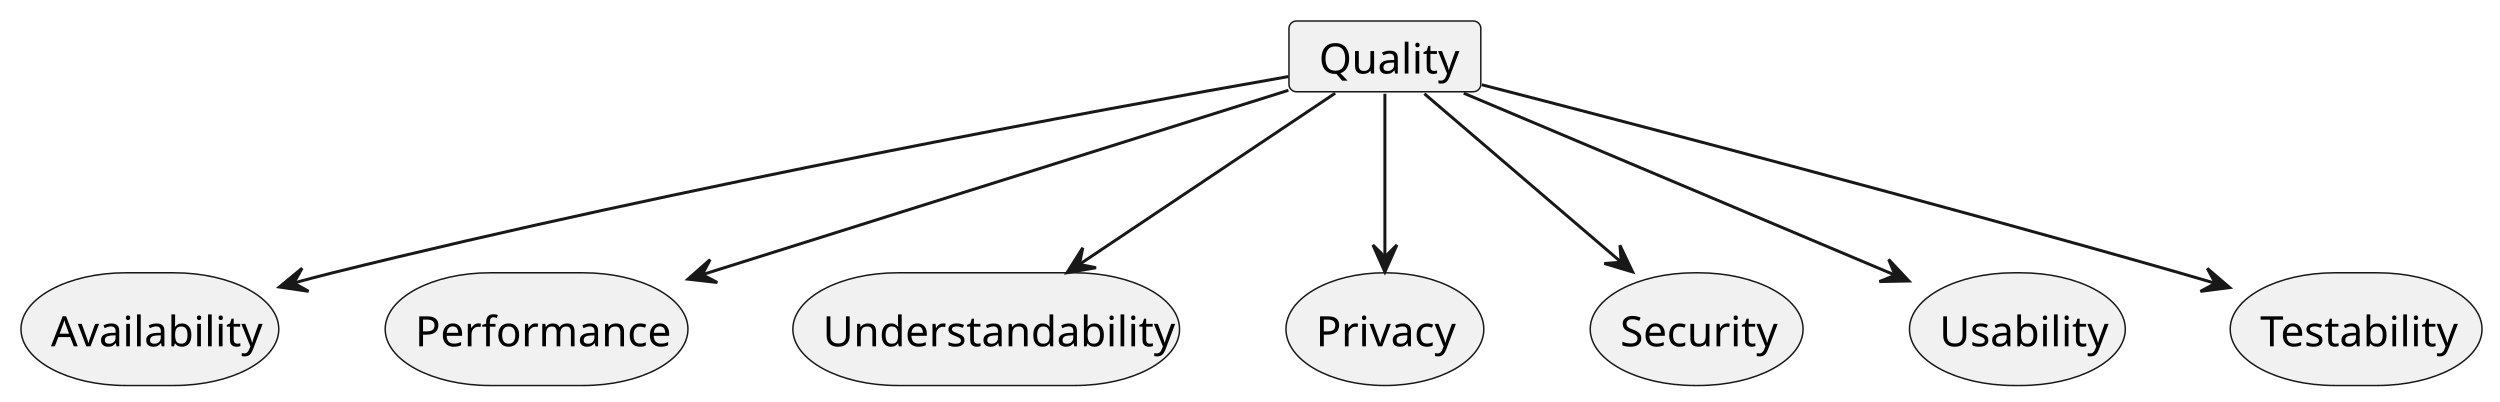
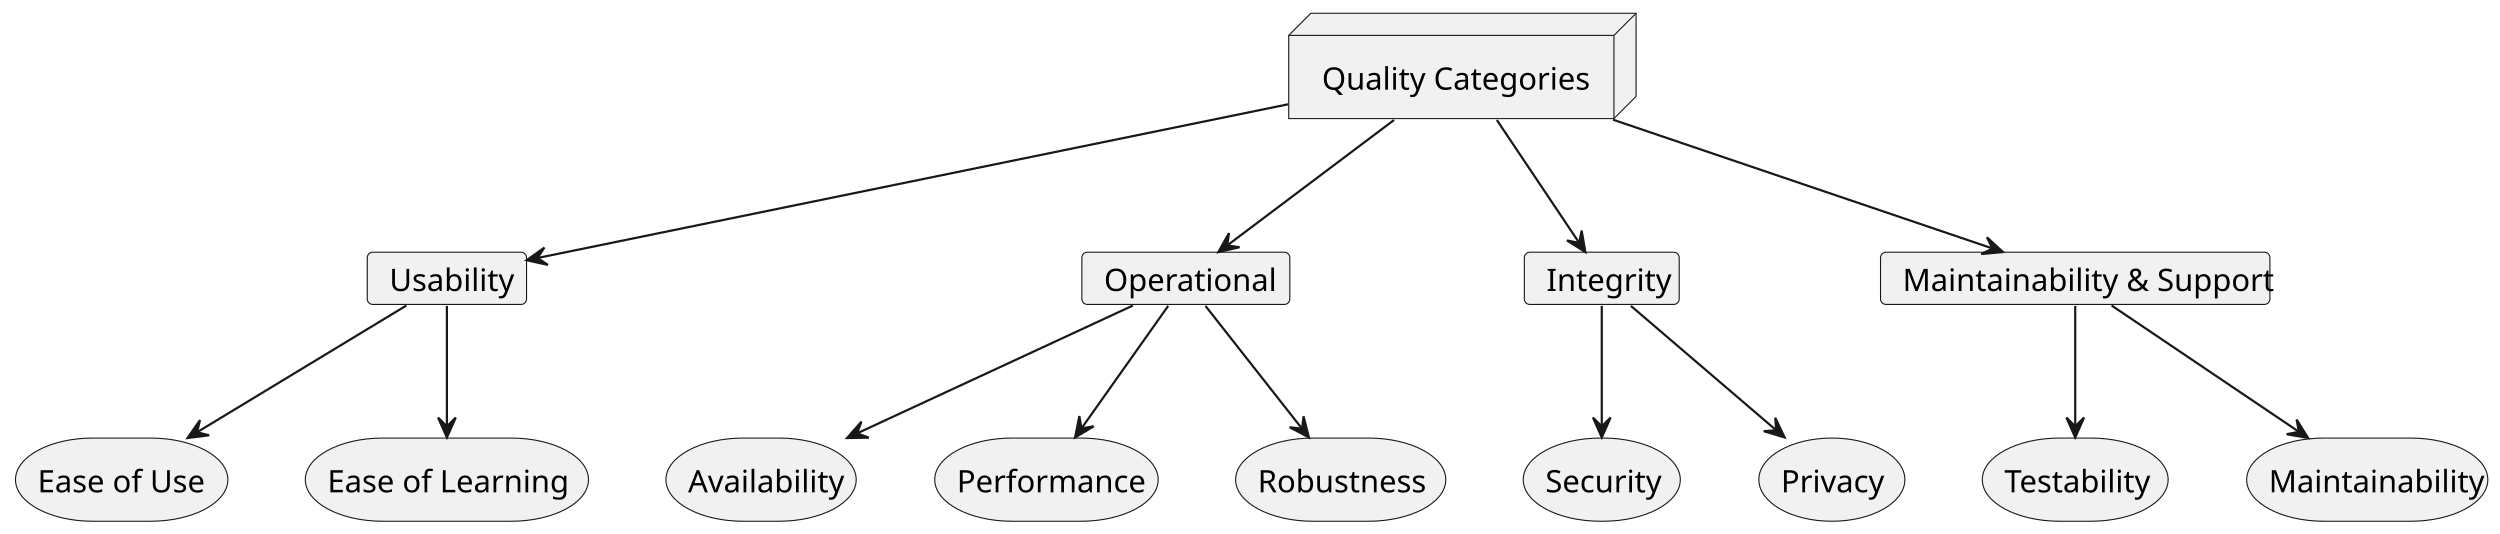
- <svg xmlns="http://www.w3.org/2000/svg" contentStyleType="text/css" height="134px" preserveAspectRatio="none" style="width:834px;height:134px;background:#FFFFFF;" version="1.1" viewBox="0 0 834 134" width="834px" zoomAndPan="magnify">
+ <svg xmlns="http://www.w3.org/2000/svg" contentStyleType="text/css" height="241px" preserveAspectRatio="none" style="width:1130px;height:241px;background:#FFFFFF;" version="1.1" viewBox="0 0 1130 241" width="1130px" zoomAndPan="magnify">
  <defs />
  <g>
    <g id="elem_Quality">
-       <rect fill="#F1F1F1" height="23.609" rx="2.5" ry="2.5" style="stroke:#181818;stroke-width:0.5;" width="64" x="430" y="7" />
-       <text fill="#000000" font-family="sans-serif" font-size="14" lengthAdjust="spacing" textLength="44" x="440" y="24.533">Quality</text>
+       <polygon fill="#F1F1F1" points="582.5,16,592.5,6,739.5,6,739.5,43.609,729.5,53.609,582.5,53.609,582.5,16" style="stroke:#181818;stroke-width:0.5;" />
+       <line style="stroke:#181818;stroke-width:0.5;" x1="729.5" x2="739.5" y1="16" y2="6" />
+       <line style="stroke:#181818;stroke-width:0.5;" x1="582.5" x2="729.5" y1="16" y2="16" />
+       <line style="stroke:#181818;stroke-width:0.5;" x1="729.5" x2="729.5" y1="16" y2="53.609" />
+       <text fill="#000000" font-family="sans-serif" font-size="14" lengthAdjust="spacing" textLength="117" x="597.5" y="40.533">Quality Categories</text>
+     </g>
+     <g id="elem_Usability">
+       <rect fill="#F1F1F1" height="23.609" rx="2.5" ry="2.5" style="stroke:#181818;stroke-width:0.5;" width="72" x="166" y="114" />
+       <text fill="#000000" font-family="sans-serif" font-size="14" lengthAdjust="spacing" textLength="52" x="176" y="131.533">Usability</text>
+     </g>
+     <g id="elem_EoU">
+       <rect fill="#F1F1F1" height="37.609" rx="35" ry="35" style="stroke:#181818;stroke-width:0.5;" width="96" x="7" y="198" />
+       <text fill="#000000" font-family="sans-serif" font-size="14" lengthAdjust="spacing" textLength="76" x="17" y="222.533">Ease of Use</text>
+     </g>
+     <g id="elem_EoL">
+       <rect fill="#F1F1F1" height="37.609" rx="35" ry="35" style="stroke:#181818;stroke-width:0.5;" width="128" x="138" y="198" />
+       <text fill="#000000" font-family="sans-serif" font-size="14" lengthAdjust="spacing" textLength="108" x="148" y="222.533">Ease of Learning</text>
+     </g>
+     <g id="elem_Operational">
+       <rect fill="#F1F1F1" height="23.609" rx="2.5" ry="2.5" style="stroke:#181818;stroke-width:0.5;" width="94" x="489" y="114" />
+       <text fill="#000000" font-family="sans-serif" font-size="14" lengthAdjust="spacing" textLength="74" x="499" y="131.533">Operational</text>
    </g>
    <g id="elem_Availability">
-       <rect fill="#F1F1F1" height="37.609" rx="35" ry="35" style="stroke:#181818;stroke-width:0.5;" width="86" x="7" y="91" />
-       <text fill="#000000" font-family="sans-serif" font-size="14" lengthAdjust="spacing" textLength="66" x="17" y="115.533">Availability</text>
+       <rect fill="#F1F1F1" height="37.609" rx="35" ry="35" style="stroke:#181818;stroke-width:0.5;" width="86" x="301" y="198" />
+       <text fill="#000000" font-family="sans-serif" font-size="14" lengthAdjust="spacing" textLength="66" x="311" y="222.533">Availability</text>
    </g>
    <g id="elem_Performance">
-       <rect fill="#F1F1F1" height="37.609" rx="35" ry="35" style="stroke:#181818;stroke-width:0.5;" width="101" x="128.5" y="91" />
-       <text fill="#000000" font-family="sans-serif" font-size="14" lengthAdjust="spacing" textLength="81" x="138.5" y="115.533">Performance</text>
+       <rect fill="#F1F1F1" height="37.609" rx="35" ry="35" style="stroke:#181818;stroke-width:0.5;" width="101" x="422.5" y="198" />
+       <text fill="#000000" font-family="sans-serif" font-size="14" lengthAdjust="spacing" textLength="81" x="432.5" y="222.533">Performance</text>
    </g>
-     <g id="elem_Understandability">
-       <rect fill="#F1F1F1" height="37.609" rx="35" ry="35" style="stroke:#181818;stroke-width:0.5;" width="129" x="264.5" y="91" />
-       <text fill="#000000" font-family="sans-serif" font-size="14" lengthAdjust="spacing" textLength="109" x="274.5" y="115.533">Understandability</text>
+     <g id="elem_Robustness">
+       <rect fill="#F1F1F1" height="37.609" rx="35" ry="35" style="stroke:#181818;stroke-width:0.5;" width="95" x="558.5" y="198" />
+       <text fill="#000000" font-family="sans-serif" font-size="14" lengthAdjust="spacing" textLength="75" x="568.5" y="222.533">Robustness</text>
    </g>
-     <g id="elem_Privacy">
-       <rect fill="#F1F1F1" height="37.609" rx="35" ry="35" style="stroke:#181818;stroke-width:0.5;" width="66" x="429" y="91" />
-       <text fill="#000000" font-family="sans-serif" font-size="14" lengthAdjust="spacing" textLength="46" x="439" y="115.533">Privacy</text>
+     <g id="elem_Integrity">
+       <rect fill="#F1F1F1" height="23.609" rx="2.5" ry="2.5" style="stroke:#181818;stroke-width:0.5;" width="70" x="689" y="114" />
+       <text fill="#000000" font-family="sans-serif" font-size="14" lengthAdjust="spacing" textLength="50" x="699" y="131.533">Integrity</text>
    </g>
-     <g id="elem_Security">
-       <rect fill="#F1F1F1" height="37.609" rx="35" ry="35" style="stroke:#181818;stroke-width:0.5;" width="71" x="530.5" y="91" />
-       <text fill="#000000" font-family="sans-serif" font-size="14" lengthAdjust="spacing" textLength="51" x="540.5" y="115.533">Security</text>
+     <g id="elem_Sec">
+       <rect fill="#F1F1F1" height="37.609" rx="35" ry="35" style="stroke:#181818;stroke-width:0.5;" width="71" x="688.5" y="198" />
+       <text fill="#000000" font-family="sans-serif" font-size="14" lengthAdjust="spacing" textLength="51" x="698.5" y="222.533">Security</text>
    </g>
-     <g id="elem_Usability">
-       <rect fill="#F1F1F1" height="37.609" rx="35" ry="35" style="stroke:#181818;stroke-width:0.5;" width="72" x="637" y="91" />
-       <text fill="#000000" font-family="sans-serif" font-size="14" lengthAdjust="spacing" textLength="52" x="647" y="115.533">Usability</text>
+     <g id="elem_Priv">
+       <rect fill="#F1F1F1" height="37.609" rx="35" ry="35" style="stroke:#181818;stroke-width:0.5;" width="66" x="795" y="198" />
+       <text fill="#000000" font-family="sans-serif" font-size="14" lengthAdjust="spacing" textLength="46" x="805" y="222.533">Privacy</text>
+     </g>
+     <g id="elem_MaS">
+       <rect fill="#F1F1F1" height="23.609" rx="2.5" ry="2.5" style="stroke:#181818;stroke-width:0.5;" width="176" x="850" y="114" />
+       <text fill="#000000" font-family="sans-serif" font-size="14" lengthAdjust="spacing" textLength="156" x="860" y="131.533">Maintainability &amp; Support</text>
    </g>
    <g id="elem_Testability">
-       <rect fill="#F1F1F1" height="37.609" rx="35" ry="35" style="stroke:#181818;stroke-width:0.5;" width="84" x="744" y="91" />
-       <text fill="#000000" font-family="sans-serif" font-size="14" lengthAdjust="spacing" textLength="64" x="754" y="115.533">Testability</text>
+       <rect fill="#F1F1F1" height="37.609" rx="35" ry="35" style="stroke:#181818;stroke-width:0.5;" width="84" x="896" y="198" />
+       <text fill="#000000" font-family="sans-serif" font-size="14" lengthAdjust="spacing" textLength="64" x="906" y="222.533">Testability</text>
    </g>
-     <g id="link_Quality_Availability">
-       <path d="M429.85,25.53 C367.82,36.42 227.46,62.1 111,91 C106.84,92.03 102.54,93.17 98.24,94.34 " fill="none" id="Quality-to-Availability" style="stroke:#181818;stroke-width:1.0;" />
-       <polygon fill="#181818" points="93.19,95.75,102.934,97.185,98.006,94.407,100.784,89.479,93.19,95.75" style="stroke:#181818;stroke-width:1.0;" />
+     <g id="elem_Maintainability">
+       <rect fill="#F1F1F1" height="37.609" rx="35" ry="35" style="stroke:#181818;stroke-width:0.5;" width="109" x="1015.5" y="198" />
+       <text fill="#000000" font-family="sans-serif" font-size="14" lengthAdjust="spacing" textLength="89" x="1025.5" y="222.533">Maintainability</text>
    </g>
-     <g id="link_Quality_Performance">
-       <path d="M429.81,30.12 C382.25,45.08 292.58,73.28 234.34,91.6 " fill="none" id="Quality-to-Performance" style="stroke:#181818;stroke-width:1.0;" />
-       <polygon fill="#181818" points="229.5,93.12,239.285,94.237,234.27,91.621,236.886,86.605,229.5,93.12" style="stroke:#181818;stroke-width:1.0;" />
+     <g id="link_Quality_Operational">
+       <path d="M630.1,54.24 C606.48,72 574.68,95.91 554.76,110.89 " fill="none" id="Quality-to-Operational" style="stroke:#181818;stroke-width:1.0;" />
+       <polygon fill="#181818" points="550.7,113.94,560.3,111.74,554.7,110.94,555.5,105.34,550.7,113.94" style="stroke:#181818;stroke-width:1.0;" />
    </g>
-     <g id="link_Quality_Understandability">
-       <path d="M445.42,31.09 C424.14,45.33 386.78,70.34 360.12,88.18 " fill="none" id="Quality-to-Understandability" style="stroke:#181818;stroke-width:1.0;" />
-       <polygon fill="#181818" points="355.94,90.98,365.647,89.316,360.1,88.207,361.21,82.659,355.94,90.98" style="stroke:#181818;stroke-width:1.0;" />
-     </g>
-     <g id="link_Quality_Privacy">
-       <path d="M462,31.27 C462,44.84 462,67.97 462,85.48 " fill="none" id="Quality-to-Privacy" style="stroke:#181818;stroke-width:1.0;" />
-       <polygon fill="#181818" points="462,90.72,466,81.72,462,85.72,458,81.72,462,90.72" style="stroke:#181818;stroke-width:1.0;" />
-     </g>
-     <g id="link_Quality_Security">
-       <path d="M475.17,31.27 C491.57,45.3 519.93,69.58 540.61,87.27 " fill="none" id="Quality-to-Security" style="stroke:#181818;stroke-width:1.0;" />
-       <polygon fill="#181818" points="544.64,90.72,540.41,81.826,540.844,87.466,535.203,87.9,544.64,90.72" style="stroke:#181818;stroke-width:1.0;" />
+     <g id="link_Quality_Integrity">
+       <path d="M676.57,54.24 C688.13,71.48 703.57,94.52 713.65,109.55 " fill="none" id="Quality-to-Integrity" style="stroke:#181818;stroke-width:1.0;" />
+       <polygon fill="#181818" points="716.59,113.94,714.903,104.237,713.807,109.786,708.257,108.69,716.59,113.94" style="stroke:#181818;stroke-width:1.0;" />
    </g>
    <g id="link_Quality_Usability">
-       <path d="M488.3,31.09 C524.36,46.3 589.51,73.78 632.01,91.71 " fill="none" id="Quality-to-Usability" style="stroke:#181818;stroke-width:1.0;" />
-       <polygon fill="#181818" points="636.81,93.74,630.067,86.561,632.202,91.8,626.963,93.934,636.81,93.74" style="stroke:#181818;stroke-width:1.0;" />
+       <path d="M582.36,47.11 C484.16,67.22 319.82,100.87 243.4,116.52 " fill="none" id="Quality-to-Usability" style="stroke:#181818;stroke-width:1.0;" />
+       <polygon fill="#181818" points="238.05,117.62,247.668,119.74,242.949,116.62,246.068,111.901,238.05,117.62" style="stroke:#181818;stroke-width:1.0;" />
    </g>
-     <g id="link_Quality_Testability">
-       <path d="M494.32,28.28 C544.34,41.17 643.44,67.07 727,91 C730.84,92.1 734.81,93.26 738.79,94.44 " fill="none" id="Quality-to-Testability" style="stroke:#181818;stroke-width:1.0;" />
-       <polygon fill="#181818" points="743.83,95.94,736.35,89.533,739.039,94.51,734.062,97.199,743.83,95.94" style="stroke:#181818;stroke-width:1.0;" />
+     <g id="link_Quality_MaS">
+       <path d="M729.12,54.12 C783.1,72.44 856.52,97.35 900.4,112.24 " fill="none" id="Quality-to-MaS" style="stroke:#181818;stroke-width:1.0;" />
+       <polygon fill="#181818" points="905.34,113.92,898.091,107.253,900.602,112.322,895.534,114.833,905.34,113.92" style="stroke:#181818;stroke-width:1.0;" />
+     </g>
+     <g id="link_Usability_EoU">
+       <path d="M183.68,138.09 C160.16,152.33 118.86,177.34 89.39,195.18 " fill="none" id="Usability-to-EoU" style="stroke:#181818;stroke-width:1.0;" />
+       <polygon fill="#181818" points="84.77,197.98,94.541,196.741,89.047,195.391,90.398,189.897,84.77,197.98" style="stroke:#181818;stroke-width:1.0;" />
+     </g>
+     <g id="link_Usability_EoL">
+       <path d="M202,138.27 C202,151.84 202,174.97 202,192.48 " fill="none" id="Usability-to-EoL" style="stroke:#181818;stroke-width:1.0;" />
+       <polygon fill="#181818" points="202,197.72,206,188.72,202,192.72,198,188.72,202,197.72" style="stroke:#181818;stroke-width:1.0;" />
+     </g>
+     <g id="link_Operational_Availability">
+       <path d="M512.07,138.09 C480.97,152.51 426.07,177.96 387.5,195.83 " fill="none" id="Operational-to-Availability" style="stroke:#181818;stroke-width:1.0;" />
+       <polygon fill="#181818" points="382.88,197.98,392.728,197.834,387.418,195.882,389.371,190.573,382.88,197.98" style="stroke:#181818;stroke-width:1.0;" />
+     </g>
+     <g id="link_Operational_Performance">
+       <path d="M528.02,138.27 C518.25,152.07 501.48,175.77 489.01,193.38 " fill="none" id="Operational-to-Performance" style="stroke:#181818;stroke-width:1.0;" />
+       <polygon fill="#181818" points="485.94,197.72,494.399,192.676,488.825,193.636,487.865,188.061,485.94,197.72" style="stroke:#181818;stroke-width:1.0;" />
+     </g>
+     <g id="link_Operational_Robustness">
+       <path d="M544.87,138.27 C555.72,152.07 574.36,175.77 588.21,193.38 " fill="none" id="Operational-to-Robustness" style="stroke:#181818;stroke-width:1.0;" />
+       <polygon fill="#181818" points="591.62,197.72,589.206,188.172,588.532,193.788,582.915,193.113,591.62,197.72" style="stroke:#181818;stroke-width:1.0;" />
+     </g>
+     <g id="link_Integrity_Sec">
+       <path d="M724,138.27 C724,151.84 724,174.97 724,192.48 " fill="none" id="Integrity-to-Sec" style="stroke:#181818;stroke-width:1.0;" />
+       <polygon fill="#181818" points="724,197.72,728,188.72,724,192.72,720,188.72,724,197.72" style="stroke:#181818;stroke-width:1.0;" />
+     </g>
+     <g id="link_Integrity_Priv">
+       <path d="M737.17,138.27 C753.57,152.3 781.93,176.58 802.61,194.27 " fill="none" id="Integrity-to-Priv" style="stroke:#181818;stroke-width:1.0;" />
+       <polygon fill="#181818" points="806.64,197.72,802.41,188.826,802.844,194.466,797.203,194.9,806.64,197.72" style="stroke:#181818;stroke-width:1.0;" />
+     </g>
+     <g id="link_MaS_Maintainability">
+       <path d="M954.45,138.09 C975.57,152.33 1012.66,177.34 1039.12,195.18 " fill="none" id="MaS-to-Maintainability" style="stroke:#181818;stroke-width:1.0;" />
+       <polygon fill="#181818" points="1043.27,197.98,1038.053,189.626,1039.127,195.18,1033.573,196.254,1043.27,197.98" style="stroke:#181818;stroke-width:1.0;" />
+     </g>
+     <g id="link_MaS_Testability">
+       <path d="M938,138.27 C938,151.84 938,174.97 938,192.48 " fill="none" id="MaS-to-Testability" style="stroke:#181818;stroke-width:1.0;" />
+       <polygon fill="#181818" points="938,197.72,942,188.72,938,192.72,934,188.72,938,197.72" style="stroke:#181818;stroke-width:1.0;" />
    </g>
  </g>
</svg>
